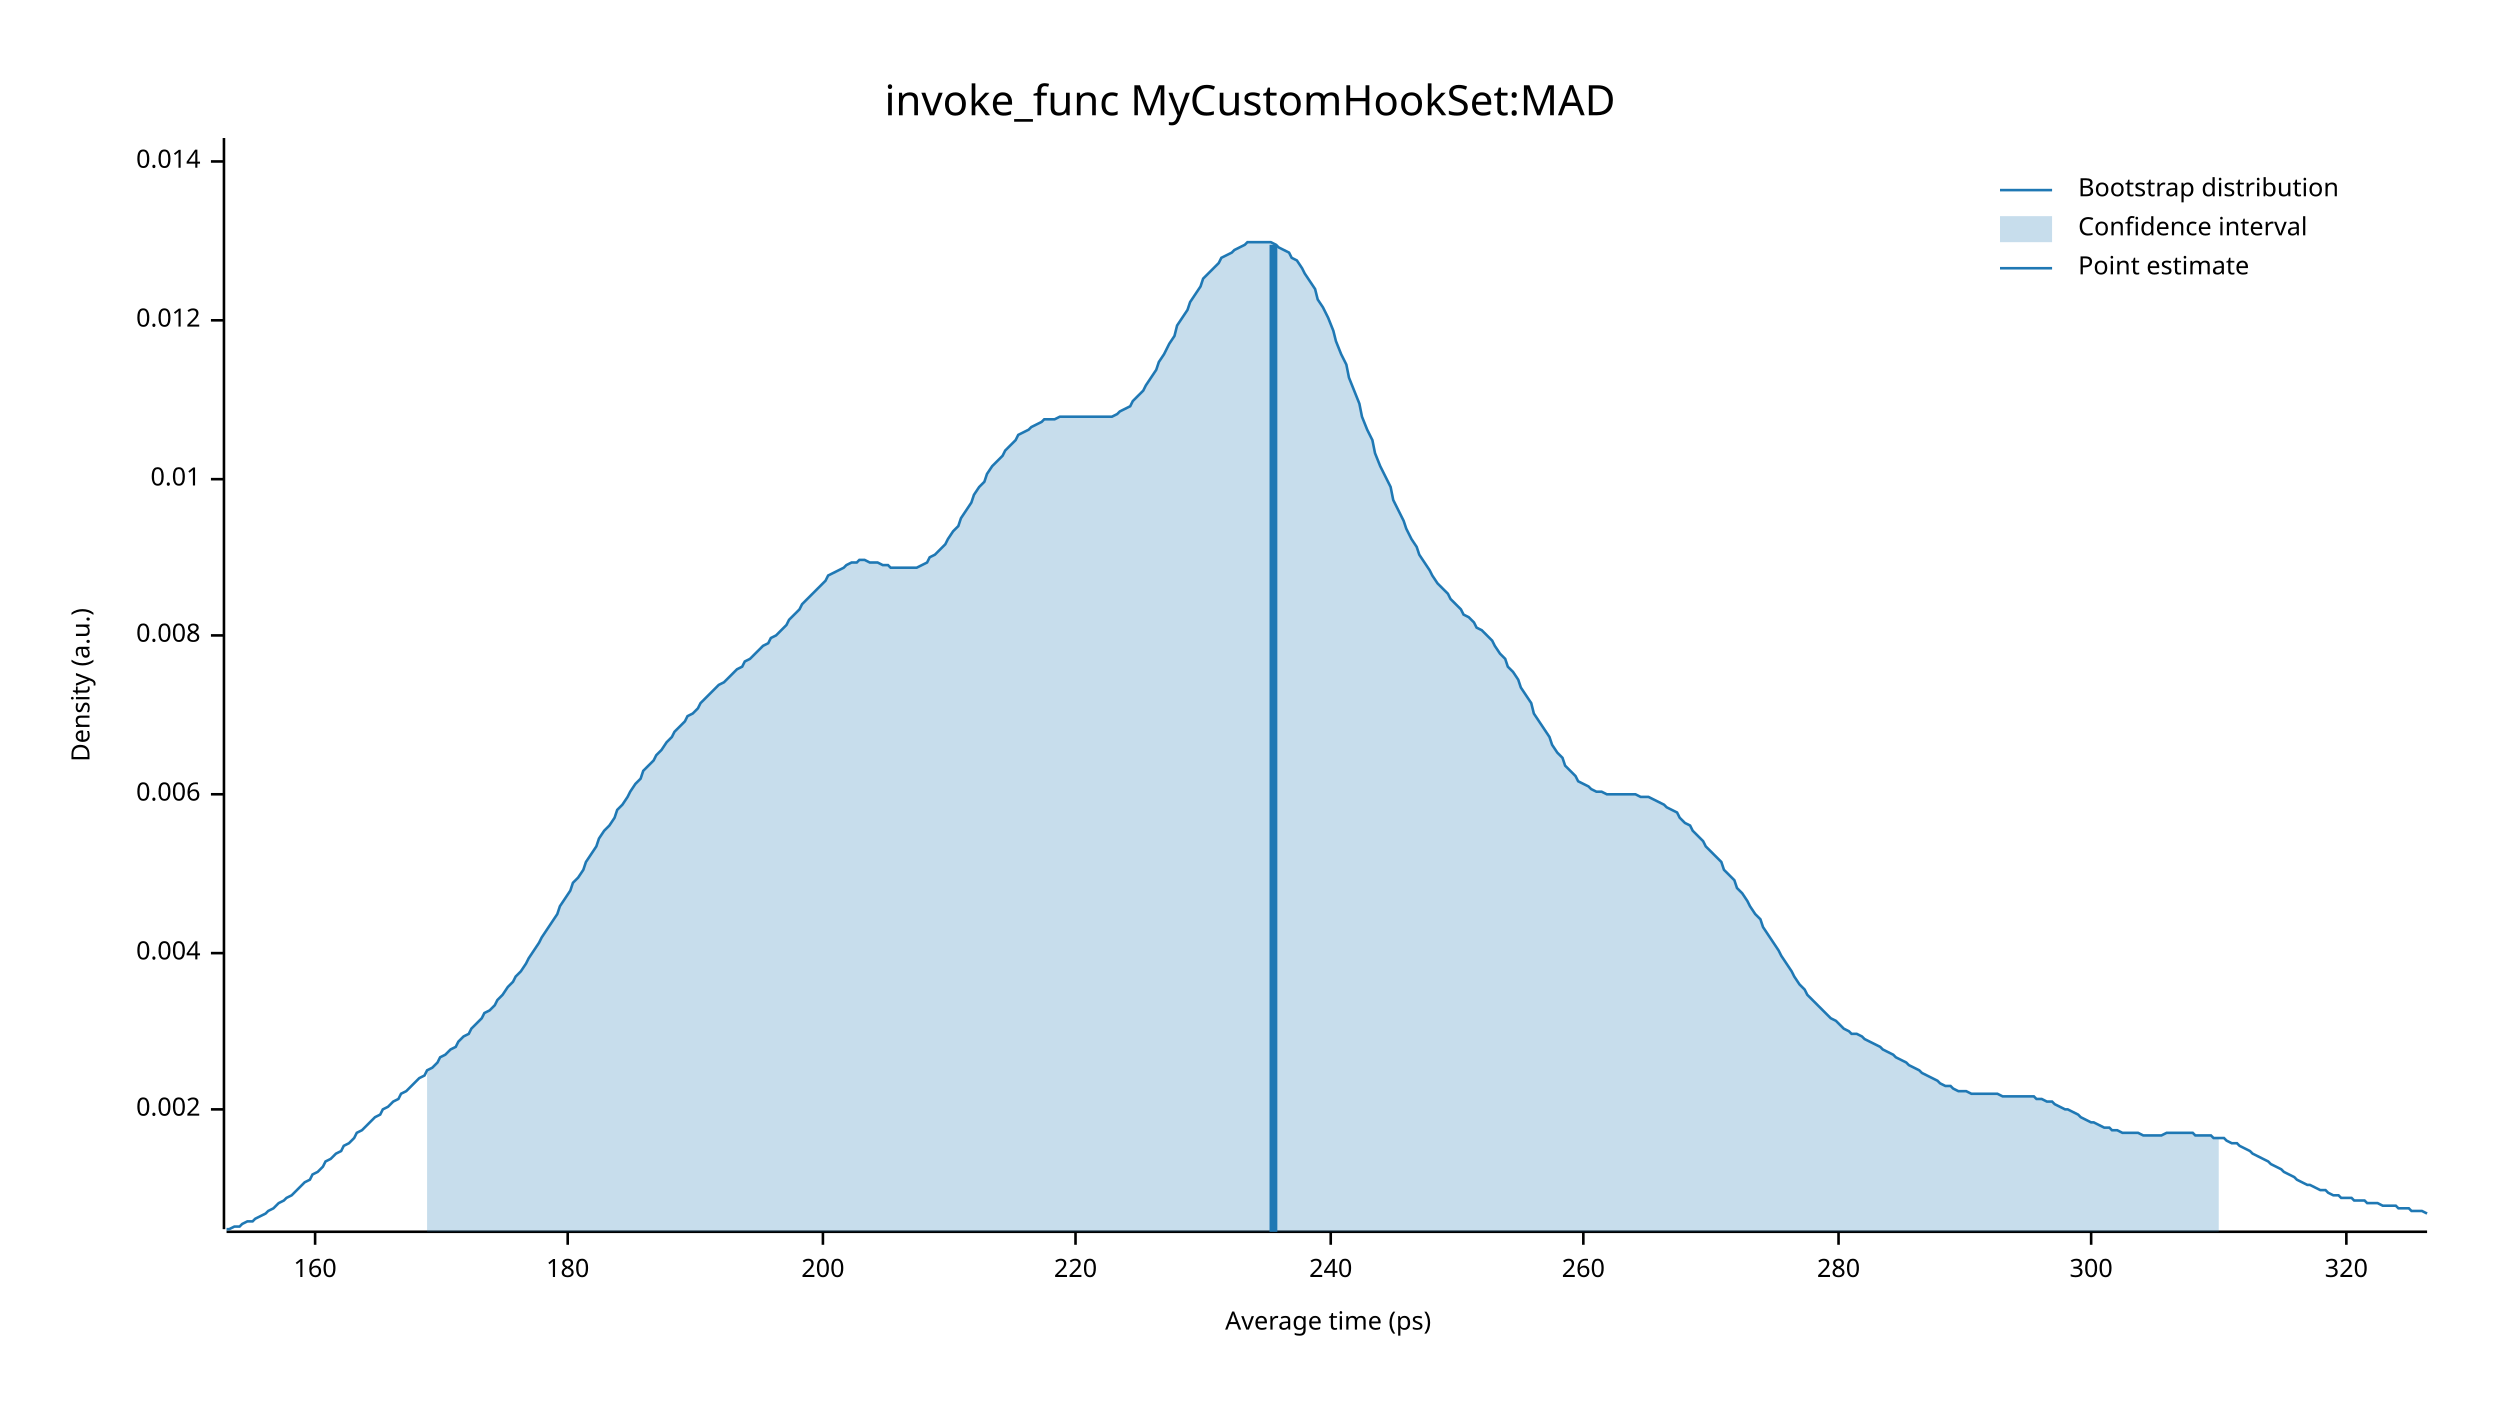
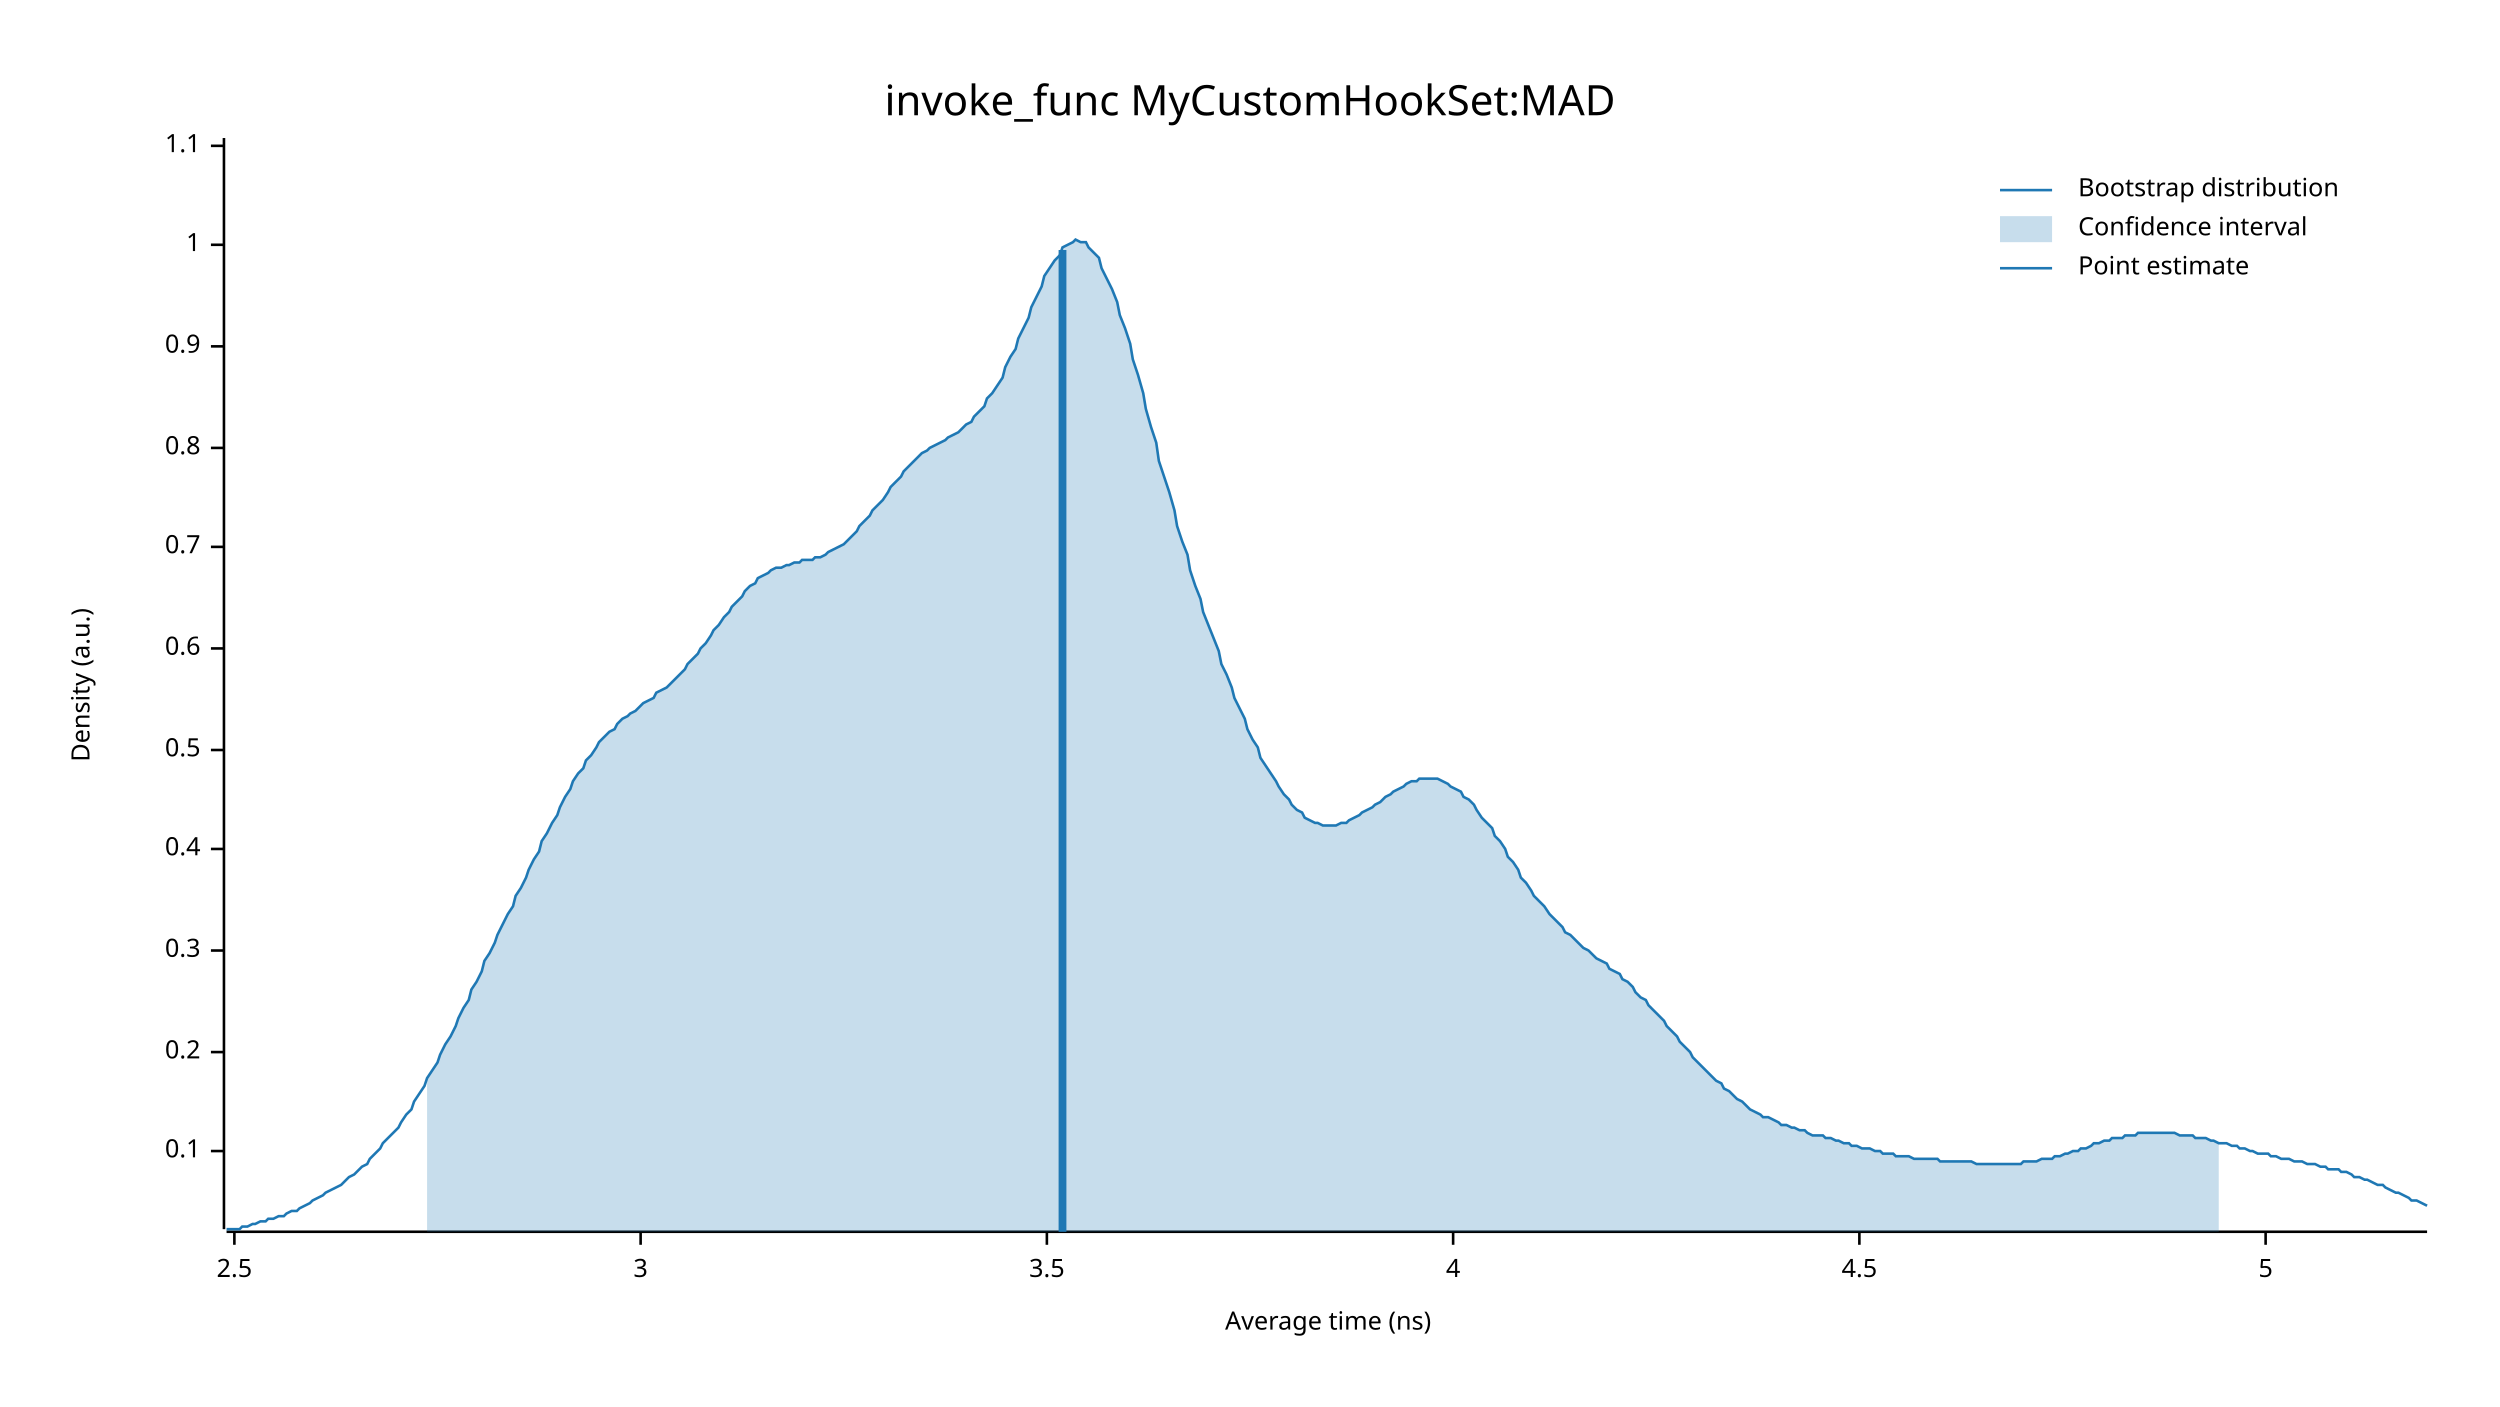
<svg xmlns="http://www.w3.org/2000/svg" width="960" height="540" viewBox="0 0 960 540">
  <text x="480" y="32" dy="0.76em" text-anchor="middle" font-family="sans-serif" font-size="16.129" opacity="1" fill="#000000">
invoke_func MyCustomHookSet:MAD
</text>
  <text x="27" y="263" dy="0.76em" text-anchor="middle" font-family="sans-serif" font-size="9.677" opacity="1" fill="#000000" transform="rotate(270, 27, 263)">
Density (a.u.)
</text>
  <text x="510" y="513" dy="-0.5ex" text-anchor="middle" font-family="sans-serif" font-size="9.677" opacity="1" fill="#000000">
- Average time (ps)
+ Average time (ns)
</text>
  <polyline fill="none" opacity="1" stroke="#000000" stroke-width="1" points="86,53 86,472 " />
-   <text x="77" y="426" dy="0.5ex" text-anchor="end" font-family="sans-serif" font-size="9.677" opacity="1" fill="#000000">
- 0.002
+   <text x="77" y="442" dy="0.5ex" text-anchor="end" font-family="sans-serif" font-size="9.677" opacity="1" fill="#000000">
+ 0.1
</text>
-   <polyline fill="none" opacity="1" stroke="#000000" stroke-width="1" points="81,426 86,426 " />
-   <text x="77" y="366" dy="0.5ex" text-anchor="end" font-family="sans-serif" font-size="9.677" opacity="1" fill="#000000">
- 0.004
+   <polyline fill="none" opacity="1" stroke="#000000" stroke-width="1" points="81,442 86,442 " />
+   <text x="77" y="404" dy="0.5ex" text-anchor="end" font-family="sans-serif" font-size="9.677" opacity="1" fill="#000000">
+ 0.2
</text>
-   <polyline fill="none" opacity="1" stroke="#000000" stroke-width="1" points="81,366 86,366 " />
-   <text x="77" y="305" dy="0.5ex" text-anchor="end" font-family="sans-serif" font-size="9.677" opacity="1" fill="#000000">
- 0.006
+   <polyline fill="none" opacity="1" stroke="#000000" stroke-width="1" points="81,404 86,404 " />
+   <text x="77" y="365" dy="0.5ex" text-anchor="end" font-family="sans-serif" font-size="9.677" opacity="1" fill="#000000">
+ 0.3
</text>
-   <polyline fill="none" opacity="1" stroke="#000000" stroke-width="1" points="81,305 86,305 " />
-   <text x="77" y="244" dy="0.5ex" text-anchor="end" font-family="sans-serif" font-size="9.677" opacity="1" fill="#000000">
- 0.008
+   <polyline fill="none" opacity="1" stroke="#000000" stroke-width="1" points="81,365 86,365 " />
+   <text x="77" y="326" dy="0.5ex" text-anchor="end" font-family="sans-serif" font-size="9.677" opacity="1" fill="#000000">
+ 0.4
</text>
-   <polyline fill="none" opacity="1" stroke="#000000" stroke-width="1" points="81,244 86,244 " />
-   <text x="77" y="184" dy="0.5ex" text-anchor="end" font-family="sans-serif" font-size="9.677" opacity="1" fill="#000000">
- 0.01
+   <polyline fill="none" opacity="1" stroke="#000000" stroke-width="1" points="81,326 86,326 " />
+   <text x="77" y="288" dy="0.5ex" text-anchor="end" font-family="sans-serif" font-size="9.677" opacity="1" fill="#000000">
+ 0.5
</text>
-   <polyline fill="none" opacity="1" stroke="#000000" stroke-width="1" points="81,184 86,184 " />
-   <text x="77" y="123" dy="0.5ex" text-anchor="end" font-family="sans-serif" font-size="9.677" opacity="1" fill="#000000">
- 0.012
+   <polyline fill="none" opacity="1" stroke="#000000" stroke-width="1" points="81,288 86,288 " />
+   <text x="77" y="249" dy="0.5ex" text-anchor="end" font-family="sans-serif" font-size="9.677" opacity="1" fill="#000000">
+ 0.6
</text>
-   <polyline fill="none" opacity="1" stroke="#000000" stroke-width="1" points="81,123 86,123 " />
-   <text x="77" y="62" dy="0.5ex" text-anchor="end" font-family="sans-serif" font-size="9.677" opacity="1" fill="#000000">
- 0.014
+   <polyline fill="none" opacity="1" stroke="#000000" stroke-width="1" points="81,249 86,249 " />
+   <text x="77" y="210" dy="0.5ex" text-anchor="end" font-family="sans-serif" font-size="9.677" opacity="1" fill="#000000">
+ 0.7
</text>
-   <polyline fill="none" opacity="1" stroke="#000000" stroke-width="1" points="81,62 86,62 " />
+   <polyline fill="none" opacity="1" stroke="#000000" stroke-width="1" points="81,210 86,210 " />
+   <text x="77" y="172" dy="0.5ex" text-anchor="end" font-family="sans-serif" font-size="9.677" opacity="1" fill="#000000">
+ 0.8
+ </text>
+   <polyline fill="none" opacity="1" stroke="#000000" stroke-width="1" points="81,172 86,172 " />
+   <text x="77" y="133" dy="0.5ex" text-anchor="end" font-family="sans-serif" font-size="9.677" opacity="1" fill="#000000">
+ 0.9
+ </text>
+   <polyline fill="none" opacity="1" stroke="#000000" stroke-width="1" points="81,133 86,133 " />
+   <text x="77" y="94" dy="0.5ex" text-anchor="end" font-family="sans-serif" font-size="9.677" opacity="1" fill="#000000">
+ 1
+ </text>
+   <polyline fill="none" opacity="1" stroke="#000000" stroke-width="1" points="81,94 86,94 " />
+   <text x="77" y="56" dy="0.5ex" text-anchor="end" font-family="sans-serif" font-size="9.677" opacity="1" fill="#000000">
+ 1.1
+ </text>
+   <polyline fill="none" opacity="1" stroke="#000000" stroke-width="1" points="81,56 86,56 " />
  <polyline fill="none" opacity="1" stroke="#000000" stroke-width="1" points="87,473 932,473 " />
-   <text x="121" y="483" dy="0.76em" text-anchor="middle" font-family="sans-serif" font-size="9.677" opacity="1" fill="#000000">
- 160
+   <text x="90" y="483" dy="0.76em" text-anchor="middle" font-family="sans-serif" font-size="9.677" opacity="1" fill="#000000">
+ 2.5
</text>
-   <polyline fill="none" opacity="1" stroke="#000000" stroke-width="1" points="121,473 121,478 " />
-   <text x="218" y="483" dy="0.76em" text-anchor="middle" font-family="sans-serif" font-size="9.677" opacity="1" fill="#000000">
- 180
+   <polyline fill="none" opacity="1" stroke="#000000" stroke-width="1" points="90,473 90,478 " />
+   <text x="246" y="483" dy="0.76em" text-anchor="middle" font-family="sans-serif" font-size="9.677" opacity="1" fill="#000000">
+ 3
</text>
-   <polyline fill="none" opacity="1" stroke="#000000" stroke-width="1" points="218,473 218,478 " />
-   <text x="316" y="483" dy="0.76em" text-anchor="middle" font-family="sans-serif" font-size="9.677" opacity="1" fill="#000000">
- 200
+   <polyline fill="none" opacity="1" stroke="#000000" stroke-width="1" points="246,473 246,478 " />
+   <text x="402" y="483" dy="0.76em" text-anchor="middle" font-family="sans-serif" font-size="9.677" opacity="1" fill="#000000">
+ 3.5
</text>
-   <polyline fill="none" opacity="1" stroke="#000000" stroke-width="1" points="316,473 316,478 " />
-   <text x="413" y="483" dy="0.76em" text-anchor="middle" font-family="sans-serif" font-size="9.677" opacity="1" fill="#000000">
- 220
+   <polyline fill="none" opacity="1" stroke="#000000" stroke-width="1" points="402,473 402,478 " />
+   <text x="558" y="483" dy="0.76em" text-anchor="middle" font-family="sans-serif" font-size="9.677" opacity="1" fill="#000000">
+ 4
</text>
-   <polyline fill="none" opacity="1" stroke="#000000" stroke-width="1" points="413,473 413,478 " />
-   <text x="511" y="483" dy="0.76em" text-anchor="middle" font-family="sans-serif" font-size="9.677" opacity="1" fill="#000000">
- 240
+   <polyline fill="none" opacity="1" stroke="#000000" stroke-width="1" points="558,473 558,478 " />
+   <text x="714" y="483" dy="0.76em" text-anchor="middle" font-family="sans-serif" font-size="9.677" opacity="1" fill="#000000">
+ 4.5
</text>
-   <polyline fill="none" opacity="1" stroke="#000000" stroke-width="1" points="511,473 511,478 " />
-   <text x="608" y="483" dy="0.76em" text-anchor="middle" font-family="sans-serif" font-size="9.677" opacity="1" fill="#000000">
- 260
+   <polyline fill="none" opacity="1" stroke="#000000" stroke-width="1" points="714,473 714,478 " />
+   <text x="870" y="483" dy="0.76em" text-anchor="middle" font-family="sans-serif" font-size="9.677" opacity="1" fill="#000000">
+ 5
</text>
-   <polyline fill="none" opacity="1" stroke="#000000" stroke-width="1" points="608,473 608,478 " />
-   <text x="706" y="483" dy="0.76em" text-anchor="middle" font-family="sans-serif" font-size="9.677" opacity="1" fill="#000000">
- 280
- </text>
-   <polyline fill="none" opacity="1" stroke="#000000" stroke-width="1" points="706,473 706,478 " />
-   <text x="803" y="483" dy="0.76em" text-anchor="middle" font-family="sans-serif" font-size="9.677" opacity="1" fill="#000000">
- 300
- </text>
-   <polyline fill="none" opacity="1" stroke="#000000" stroke-width="1" points="803,473 803,478 " />
-   <text x="901" y="483" dy="0.76em" text-anchor="middle" font-family="sans-serif" font-size="9.677" opacity="1" fill="#000000">
- 320
- </text>
-   <polyline fill="none" opacity="1" stroke="#000000" stroke-width="1" points="901,473 901,478 " />
-   <polyline fill="none" opacity="1" stroke="#1F78B4" stroke-width="1" points="87,472 88,472 90,471 92,471 93,470 95,469 97,469 98,468 100,467 102,466 103,465 105,464 107,462 109,461 110,460 112,459 114,457 115,456 117,454 119,453 120,451 122,450 124,448 125,446 127,445 129,443 131,442 132,440 134,439 136,437 137,435 139,434 141,432 142,431 144,429 146,428 147,426 149,425 151,423 153,422 154,420 156,419 158,417 159,416 161,414 163,413 164,411 166,410 168,408 169,406 171,405 173,403 175,402 176,400 178,398 180,397 181,395 183,393 185,391 186,389 188,388 190,386 191,384 193,382 195,379 197,377 198,375 200,373 202,370 203,368 205,365 207,362 208,360 210,357 212,354 214,351 215,348 217,345 219,342 220,339 222,337 224,334 225,331 227,328 229,325 230,322 232,319 234,317 236,314 237,311 239,309 241,306 242,304 244,301 246,299 247,296 249,294 251,292 252,290 254,288 256,285 258,283 259,281 261,279 263,277 264,275 266,274 268,272 269,270 271,268 273,266 274,265 276,263 278,262 280,260 281,259 283,257 285,256 286,254 288,253 290,251 291,250 293,248 295,247 296,245 298,244 300,242 302,240 303,238 305,236 307,234 308,232 310,230 312,228 313,227 315,225 317,223 318,221 320,220 322,219 324,218 325,217 327,216 329,216 330,215 332,215 334,216 335,216 337,216 339,217 341,217 342,218 344,218 346,218 347,218 349,218 351,218 352,218 354,217 356,216 357,214 359,213 361,211 363,209 364,207 366,204 368,202 369,199 371,196 373,193 374,190 376,187 378,185 379,182 381,179 383,177 385,175 386,173 388,171 390,169 391,167 393,166 395,165 396,164 398,163 400,162 401,161 403,161 405,161 407,160 408,160 410,160 412,160 413,160 415,160 417,160 418,160 420,160 422,160 423,160 425,160 427,160 429,159 430,158 432,157 434,156 435,154 437,152 439,150 440,148 442,145 444,142 445,139 447,136 449,132 451,129 452,125 454,122 456,119 457,116 459,113 461,110 462,107 464,105 466,103 468,101 469,99 471,98 473,97 474,96 476,95 478,94 479,93 481,93 483,93 484,93 486,93 488,93 490,94 491,95 493,96 495,97 496,99 498,100 500,103 501,105 503,108 505,111 506,115 508,118 510,122 512,127 513,131 515,136 517,140 518,145 520,150 522,155 523,160 525,165 527,169 528,174 530,179 532,183 534,187 535,192 537,196 539,200 540,203 542,207 544,210 545,213 547,216 549,219 550,221 552,224 554,226 556,228 557,230 559,232 561,234 562,236 564,237 566,239 567,241 569,242 571,244 573,246 574,248 576,251 578,253 579,256 581,258 583,261 584,264 586,267 588,270 589,274 591,277 593,280 595,283 596,286 598,289 600,291 601,294 603,296 605,298 606,300 608,301 610,302 611,303 613,304 615,304 617,305 618,305 620,305 622,305 623,305 625,305 627,305 628,305 630,306 632,306 633,306 635,307 637,308 639,309 640,310 642,311 644,312 645,314 647,316 649,317 650,319 652,321 654,323 655,325 657,327 659,329 661,331 662,334 664,336 666,338 667,341 669,343 671,346 672,348 674,351 676,353 677,356 679,359 681,362 683,365 684,367 686,370 688,373 689,375 691,378 693,380 694,382 696,384 698,386 700,388 701,389 703,391 705,392 706,393 708,395 710,396 711,397 713,397 715,398 716,399 718,400 720,401 722,402 723,403 725,404 727,405 728,406 730,407 732,408 733,409 735,410 737,411 738,412 740,413 742,414 744,415 745,416 747,417 749,417 750,418 752,419 754,419 755,419 757,420 759,420 760,420 762,420 764,420 766,420 767,420 769,421 771,421 772,421 774,421 776,421 777,421 779,421 781,421 782,422 784,422 786,423 788,423 789,424 791,425 793,426 794,426 796,427 798,428 799,429 801,430 803,431 804,431 806,432 808,433 810,433 811,434 813,434 815,435 816,435 818,435 820,435 821,435 823,436 825,436 827,436 828,436 830,436 832,435 833,435 835,435 837,435 838,435 840,435 842,435 843,436 845,436 847,436 849,436 850,437 852,437 854,437 855,438 857,439 859,439 860,440 862,441 864,442 865,443 867,444 869,445 871,446 872,447 874,448 876,449 877,450 879,451 881,452 882,453 884,454 886,455 887,455 889,456 891,457 893,457 894,458 896,459 898,459 899,460 901,460 903,460 904,461 906,461 908,461 909,462 911,462 913,462 915,463 916,463 918,463 920,463 921,464 923,464 925,464 926,465 928,465 930,465 932,466 " />
-   <polygon opacity="0.25" fill="#1F78B4" points="164,411 166,410 168,408 169,406 171,405 173,403 175,402 176,400 178,398 180,397 181,395 183,393 185,391 186,389 188,388 190,386 191,384 193,382 195,379 197,377 198,375 200,373 202,370 203,368 205,365 207,362 208,360 210,357 212,354 214,351 215,348 217,345 219,342 220,339 222,337 224,334 225,331 227,328 229,325 230,322 232,319 234,317 236,314 237,311 239,309 241,306 242,304 244,301 246,299 247,296 249,294 251,292 252,290 254,288 256,285 258,283 259,281 261,279 263,277 264,275 266,274 268,272 269,270 271,268 273,266 274,265 276,263 278,262 280,260 281,259 283,257 285,256 286,254 288,253 290,251 291,250 293,248 295,247 296,245 298,244 300,242 302,240 303,238 305,236 307,234 308,232 310,230 312,228 313,227 315,225 317,223 318,221 320,220 322,219 324,218 325,217 327,216 329,216 330,215 332,215 334,216 335,216 337,216 339,217 341,217 342,218 344,218 346,218 347,218 349,218 351,218 352,218 354,217 356,216 357,214 359,213 361,211 363,209 364,207 366,204 368,202 369,199 371,196 373,193 374,190 376,187 378,185 379,182 381,179 383,177 385,175 386,173 388,171 390,169 391,167 393,166 395,165 396,164 398,163 400,162 401,161 403,161 405,161 407,160 408,160 410,160 412,160 413,160 415,160 417,160 418,160 420,160 422,160 423,160 425,160 427,160 429,159 430,158 432,157 434,156 435,154 437,152 439,150 440,148 442,145 444,142 445,139 447,136 449,132 451,129 452,125 454,122 456,119 457,116 459,113 461,110 462,107 464,105 466,103 468,101 469,99 471,98 473,97 474,96 476,95 478,94 479,93 481,93 483,93 484,93 486,93 488,93 490,94 491,95 493,96 495,97 496,99 498,100 500,103 501,105 503,108 505,111 506,115 508,118 510,122 512,127 513,131 515,136 517,140 518,145 520,150 522,155 523,160 525,165 527,169 528,174 530,179 532,183 534,187 535,192 537,196 539,200 540,203 542,207 544,210 545,213 547,216 549,219 550,221 552,224 554,226 556,228 557,230 559,232 561,234 562,236 564,237 566,239 567,241 569,242 571,244 573,246 574,248 576,251 578,253 579,256 581,258 583,261 584,264 586,267 588,270 589,274 591,277 593,280 595,283 596,286 598,289 600,291 601,294 603,296 605,298 606,300 608,301 610,302 611,303 613,304 615,304 617,305 618,305 620,305 622,305 623,305 625,305 627,305 628,305 630,306 632,306 633,306 635,307 637,308 639,309 640,310 642,311 644,312 645,314 647,316 649,317 650,319 652,321 654,323 655,325 657,327 659,329 661,331 662,334 664,336 666,338 667,341 669,343 671,346 672,348 674,351 676,353 677,356 679,359 681,362 683,365 684,367 686,370 688,373 689,375 691,378 693,380 694,382 696,384 698,386 700,388 701,389 703,391 705,392 706,393 708,395 710,396 711,397 713,397 715,398 716,399 718,400 720,401 722,402 723,403 725,404 727,405 728,406 730,407 732,408 733,409 735,410 737,411 738,412 740,413 742,414 744,415 745,416 747,417 749,417 750,418 752,419 754,419 755,419 757,420 759,420 760,420 762,420 764,420 766,420 767,420 769,421 771,421 772,421 774,421 776,421 777,421 779,421 781,421 782,422 784,422 786,423 788,423 789,424 791,425 793,426 794,426 796,427 798,428 799,429 801,430 803,431 804,431 806,432 808,433 810,433 811,434 813,434 815,435 816,435 818,435 820,435 821,435 823,436 825,436 827,436 828,436 830,436 832,435 833,435 835,435 837,435 838,435 840,435 842,435 843,436 845,436 847,436 849,436 850,437 852,437 852,473 164,473 " />
-   <polyline fill="none" opacity="1" stroke="#1F78B4" stroke-width="3" points="489,473 489,94 " />
+   <polyline fill="none" opacity="1" stroke="#000000" stroke-width="1" points="870,473 870,478 " />
+   <polyline fill="none" opacity="1" stroke="#1F78B4" stroke-width="1" points="87,472 88,472 90,472 92,472 93,471 95,471 97,470 98,470 100,469 102,469 103,468 105,468 107,467 109,467 110,466 112,465 114,465 115,464 117,463 119,462 120,461 122,460 124,459 125,458 127,457 129,456 131,455 132,454 134,452 136,451 137,450 139,448 141,447 142,445 144,443 146,441 147,439 149,437 151,435 153,433 154,431 156,428 158,426 159,423 161,420 163,417 164,414 166,411 168,408 169,405 171,401 173,398 175,394 176,391 178,387 180,384 181,380 183,377 185,373 186,369 188,366 190,362 191,359 193,355 195,351 197,348 198,344 200,341 202,337 203,334 205,330 207,327 208,323 210,320 212,316 214,313 215,310 217,306 219,303 220,300 222,297 224,295 225,292 227,290 229,287 230,285 232,283 234,281 236,280 237,278 239,276 241,275 242,274 244,273 246,271 247,270 249,269 251,268 252,266 254,265 256,264 258,262 259,261 261,259 263,257 264,255 266,253 268,251 269,249 271,247 273,244 274,242 276,240 278,237 280,235 281,233 283,231 285,229 286,227 288,225 290,224 291,222 293,221 295,220 296,219 298,218 300,218 302,217 303,217 305,216 307,216 308,215 310,215 312,215 313,214 315,214 317,213 318,212 320,211 322,210 324,209 325,208 327,206 329,204 330,202 332,200 334,198 335,196 337,194 339,192 341,189 342,187 344,185 346,183 347,181 349,179 351,177 352,176 354,174 356,173 357,172 359,171 361,170 363,169 364,168 366,167 368,166 369,165 371,163 373,162 374,160 376,158 378,156 379,153 381,151 383,148 385,145 386,141 388,137 390,134 391,130 393,126 395,122 396,118 398,114 400,110 401,106 403,103 405,100 407,98 408,95 410,94 412,93 413,92 415,93 417,93 418,95 420,97 422,99 423,103 425,107 427,111 429,116 430,121 432,126 434,132 435,138 437,144 439,151 440,157 442,164 444,170 445,177 447,183 449,189 451,196 452,202 454,208 456,213 457,219 459,225 461,230 462,235 464,240 466,245 468,250 469,255 471,259 473,264 474,268 476,272 478,276 479,280 481,284 483,287 484,291 486,294 488,297 490,300 491,302 493,305 495,307 496,309 498,311 500,312 501,314 503,315 505,316 506,316 508,317 510,317 512,317 513,317 515,316 517,316 518,315 520,314 522,313 523,312 525,311 527,310 528,309 530,308 532,306 534,305 535,304 537,303 539,302 540,301 542,300 544,300 545,299 547,299 549,299 550,299 552,299 554,300 556,301 557,302 559,303 561,304 562,306 564,307 566,309 567,311 569,314 571,316 573,318 574,321 576,323 578,326 579,329 581,331 583,334 584,337 586,339 588,342 589,344 591,346 593,348 595,351 596,352 598,354 600,356 601,358 603,359 605,361 606,362 608,364 610,365 611,366 613,368 615,369 617,370 618,372 620,373 622,374 623,376 625,377 627,379 628,381 630,383 632,384 633,386 635,388 637,390 639,392 640,394 642,396 644,398 645,400 647,402 649,404 650,406 652,408 654,410 655,411 657,413 659,415 661,416 662,418 664,419 666,421 667,422 669,423 671,425 672,426 674,427 676,428 677,429 679,429 681,430 683,431 684,432 686,432 688,433 689,433 691,434 693,434 694,435 696,436 698,436 700,436 701,437 703,437 705,438 706,438 708,439 710,439 711,440 713,440 715,441 716,441 718,441 720,442 722,442 723,443 725,443 727,443 728,444 730,444 732,444 733,444 735,445 737,445 738,445 740,445 742,445 744,445 745,446 747,446 749,446 750,446 752,446 754,446 755,446 757,446 759,447 760,447 762,447 764,447 766,447 767,447 769,447 771,447 772,447 774,447 776,447 777,446 779,446 781,446 782,446 784,445 786,445 788,445 789,444 791,444 793,443 794,443 796,442 798,442 799,441 801,441 803,440 804,439 806,439 808,438 810,438 811,437 813,437 815,437 816,436 818,436 820,436 821,435 823,435 825,435 827,435 828,435 830,435 832,435 833,435 835,435 837,436 838,436 840,436 842,436 843,437 845,437 847,437 849,438 850,438 852,439 854,439 855,439 857,440 859,440 860,441 862,441 864,442 865,442 867,443 869,443 871,443 872,444 874,444 876,445 877,445 879,445 881,446 882,446 884,446 886,447 887,447 889,447 891,448 893,448 894,449 896,449 898,449 899,450 901,450 903,451 904,452 906,452 908,453 909,453 911,454 913,455 915,455 916,456 918,457 920,458 921,458 923,459 925,460 926,461 928,461 930,462 932,463 " />
+   <polygon opacity="0.25" fill="#1F78B4" points="164,414 166,411 168,408 169,405 171,401 173,398 175,394 176,391 178,387 180,384 181,380 183,377 185,373 186,369 188,366 190,362 191,359 193,355 195,351 197,348 198,344 200,341 202,337 203,334 205,330 207,327 208,323 210,320 212,316 214,313 215,310 217,306 219,303 220,300 222,297 224,295 225,292 227,290 229,287 230,285 232,283 234,281 236,280 237,278 239,276 241,275 242,274 244,273 246,271 247,270 249,269 251,268 252,266 254,265 256,264 258,262 259,261 261,259 263,257 264,255 266,253 268,251 269,249 271,247 273,244 274,242 276,240 278,237 280,235 281,233 283,231 285,229 286,227 288,225 290,224 291,222 293,221 295,220 296,219 298,218 300,218 302,217 303,217 305,216 307,216 308,215 310,215 312,215 313,214 315,214 317,213 318,212 320,211 322,210 324,209 325,208 327,206 329,204 330,202 332,200 334,198 335,196 337,194 339,192 341,189 342,187 344,185 346,183 347,181 349,179 351,177 352,176 354,174 356,173 357,172 359,171 361,170 363,169 364,168 366,167 368,166 369,165 371,163 373,162 374,160 376,158 378,156 379,153 381,151 383,148 385,145 386,141 388,137 390,134 391,130 393,126 395,122 396,118 398,114 400,110 401,106 403,103 405,100 407,98 408,95 410,94 412,93 413,92 415,93 417,93 418,95 420,97 422,99 423,103 425,107 427,111 429,116 430,121 432,126 434,132 435,138 437,144 439,151 440,157 442,164 444,170 445,177 447,183 449,189 451,196 452,202 454,208 456,213 457,219 459,225 461,230 462,235 464,240 466,245 468,250 469,255 471,259 473,264 474,268 476,272 478,276 479,280 481,284 483,287 484,291 486,294 488,297 490,300 491,302 493,305 495,307 496,309 498,311 500,312 501,314 503,315 505,316 506,316 508,317 510,317 512,317 513,317 515,316 517,316 518,315 520,314 522,313 523,312 525,311 527,310 528,309 530,308 532,306 534,305 535,304 537,303 539,302 540,301 542,300 544,300 545,299 547,299 549,299 550,299 552,299 554,300 556,301 557,302 559,303 561,304 562,306 564,307 566,309 567,311 569,314 571,316 573,318 574,321 576,323 578,326 579,329 581,331 583,334 584,337 586,339 588,342 589,344 591,346 593,348 595,351 596,352 598,354 600,356 601,358 603,359 605,361 606,362 608,364 610,365 611,366 613,368 615,369 617,370 618,372 620,373 622,374 623,376 625,377 627,379 628,381 630,383 632,384 633,386 635,388 637,390 639,392 640,394 642,396 644,398 645,400 647,402 649,404 650,406 652,408 654,410 655,411 657,413 659,415 661,416 662,418 664,419 666,421 667,422 669,423 671,425 672,426 674,427 676,428 677,429 679,429 681,430 683,431 684,432 686,432 688,433 689,433 691,434 693,434 694,435 696,436 698,436 700,436 701,437 703,437 705,438 706,438 708,439 710,439 711,440 713,440 715,441 716,441 718,441 720,442 722,442 723,443 725,443 727,443 728,444 730,444 732,444 733,444 735,445 737,445 738,445 740,445 742,445 744,445 745,446 747,446 749,446 750,446 752,446 754,446 755,446 757,446 759,447 760,447 762,447 764,447 766,447 767,447 769,447 771,447 772,447 774,447 776,447 777,446 779,446 781,446 782,446 784,445 786,445 788,445 789,444 791,444 793,443 794,443 796,442 798,442 799,441 801,441 803,440 804,439 806,439 808,438 810,438 811,437 813,437 815,437 816,436 818,436 820,436 821,435 823,435 825,435 827,435 828,435 830,435 832,435 833,435 835,435 837,436 838,436 840,436 842,436 843,437 845,437 847,437 849,438 850,438 852,439 852,473 164,473 " />
+   <polyline fill="none" opacity="1" stroke="#1F78B4" stroke-width="3" points="408,473 408,96 " />
  <text x="798" y="68" dy="0.76em" text-anchor="start" font-family="sans-serif" font-size="9.677" opacity="1" fill="#000000">
Bootstrap distribution
</text>
  <text x="798" y="83" dy="0.76em" text-anchor="start" font-family="sans-serif" font-size="9.677" opacity="1" fill="#000000">
Confidence interval
</text>
  <text x="798" y="98" dy="0.76em" text-anchor="start" font-family="sans-serif" font-size="9.677" opacity="1" fill="#000000">
Point estimate
</text>
  <polyline fill="none" opacity="1" stroke="#1F78B4" stroke-width="1" points="768,73 788,73 " />
  <rect x="768" y="83" width="20" height="10" opacity="0.25" fill="#1F78B4" stroke="none" />
  <polyline fill="none" opacity="1" stroke="#1F78B4" stroke-width="1" points="768,103 788,103 " />
</svg>
